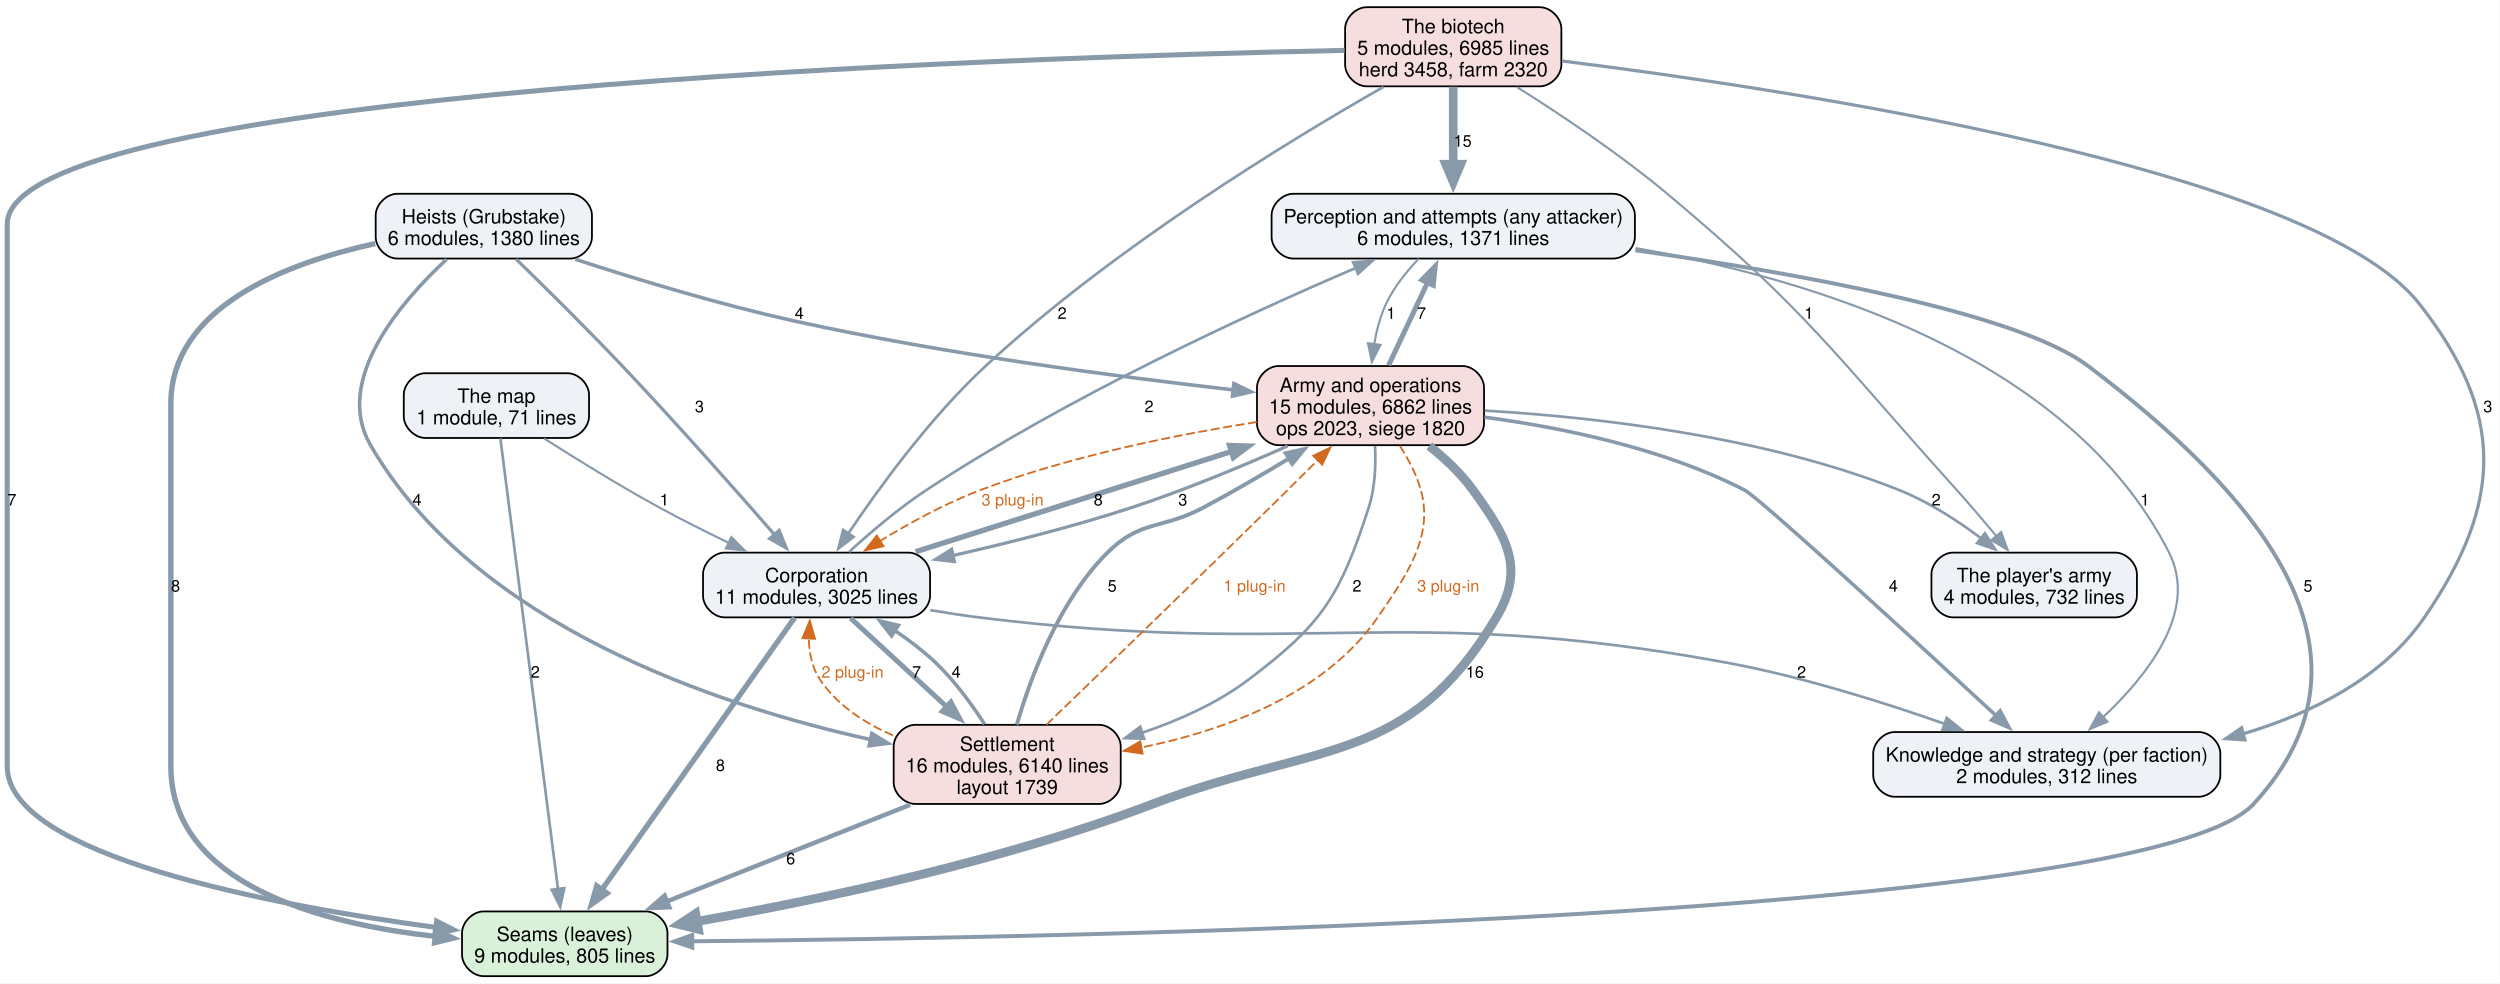
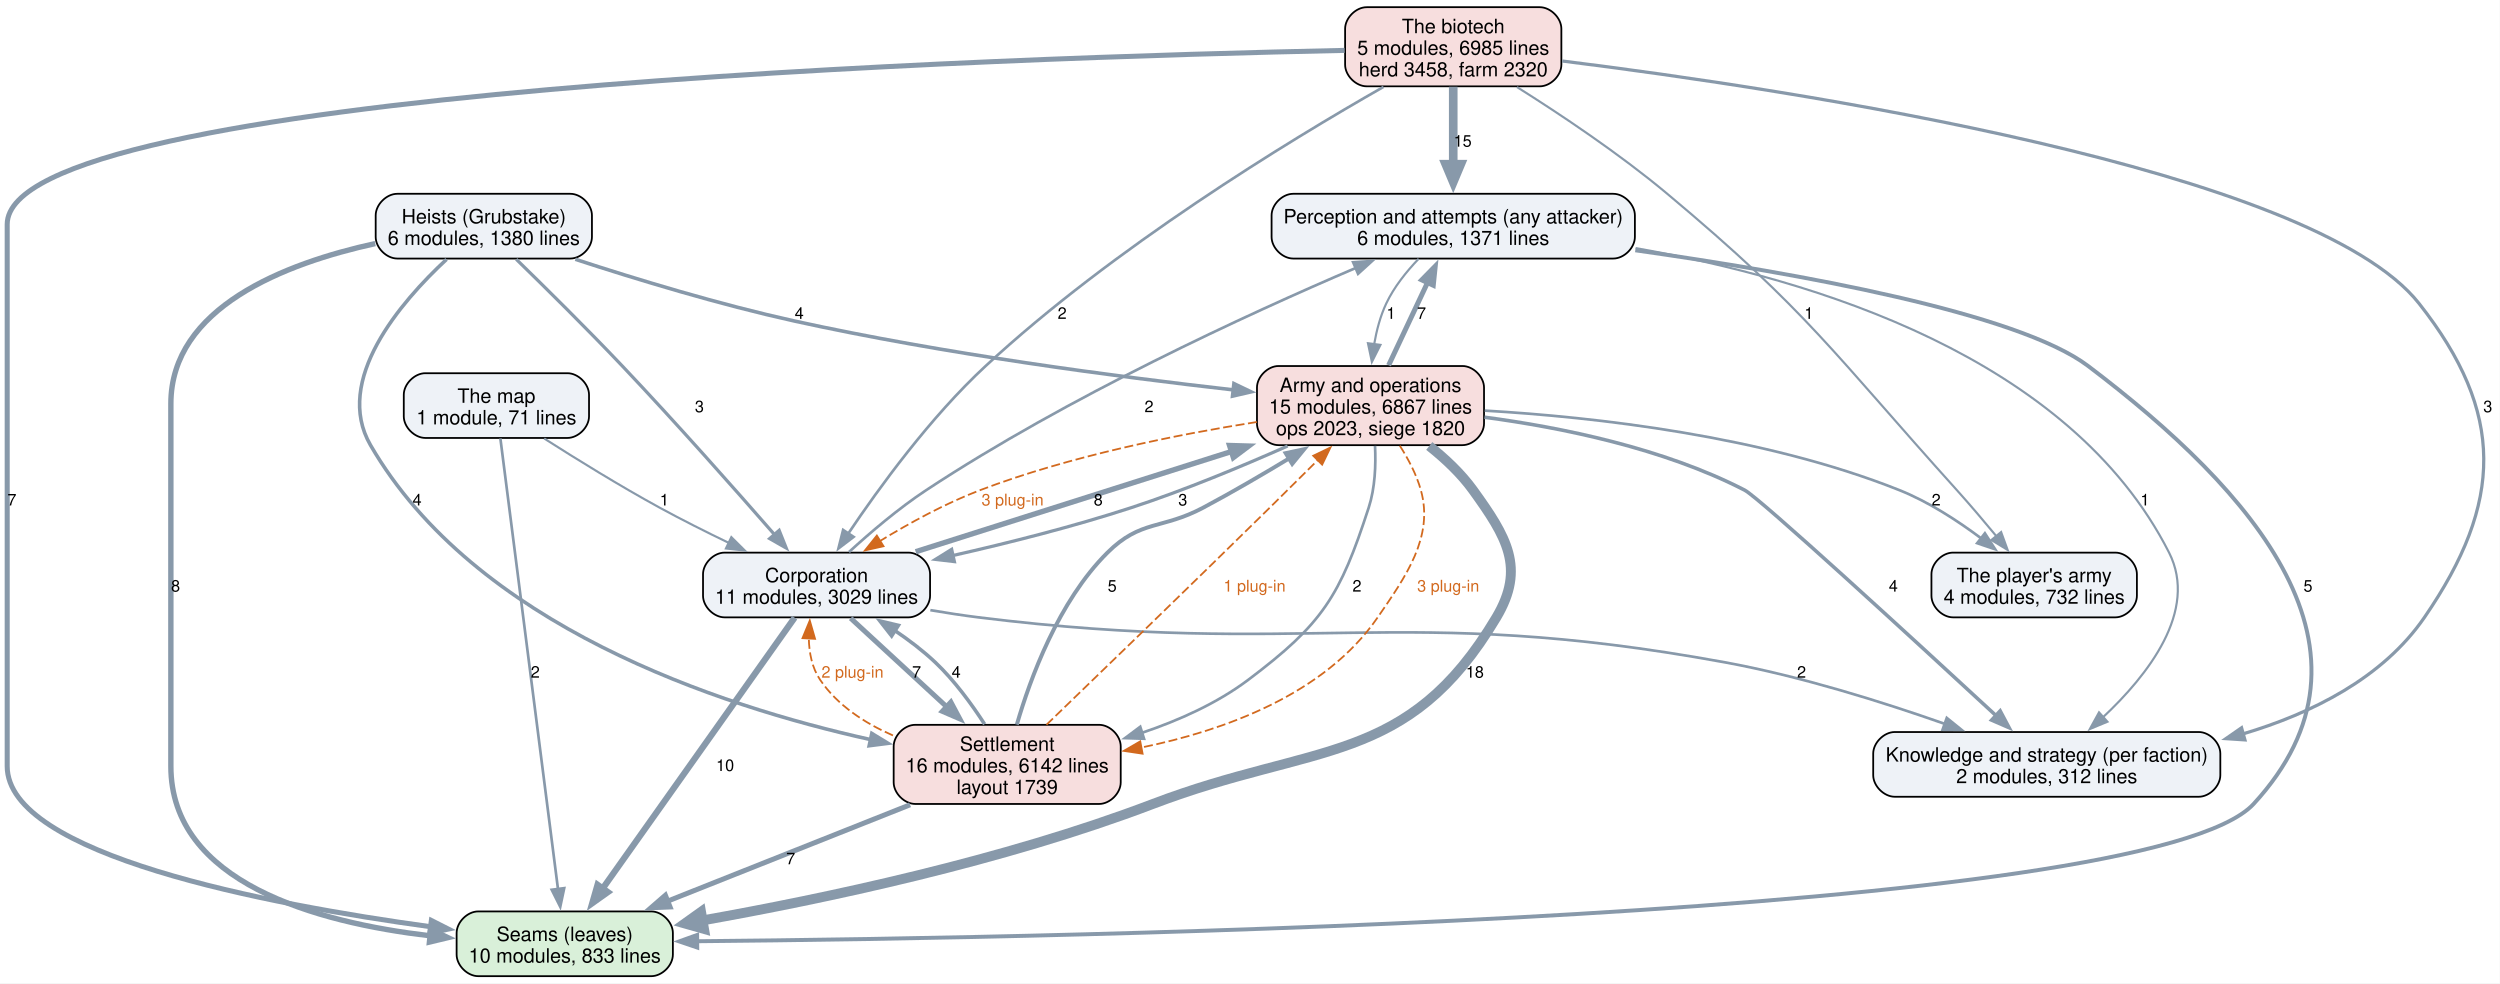
<svg xmlns="http://www.w3.org/2000/svg" width="1390pt" height="547pt" viewBox="0.00 0.00 1390.00 547.00">
  <g id="graph0" class="graph" transform="scale(1 1) rotate(0) translate(4 542.75)">
    <polygon fill="white" stroke="none" points="-4,4 -4,-542.75 1385.84,-542.75 1385.84,4 -4,4" />
    <g id="node1" class="node">
-       <path fill="#d9f0d9" stroke="black" d="M355.12,-36C355.12,-36 264.88,-36 264.88,-36 258.88,-36 252.88,-30 252.88,-24 252.88,-24 252.88,-12 252.88,-12 252.88,-6 258.88,0 264.88,0 264.88,0 355.12,0 355.12,0 361.12,0 367.12,-6 367.12,-12 367.12,-12 367.12,-24 367.12,-24 367.12,-30 361.12,-36 355.12,-36" />
+       <path fill="#d9f0d9" stroke="black" d="M358.12,-36C358.12,-36 261.88,-36 261.88,-36 255.88,-36 249.88,-30 249.88,-24 249.88,-24 249.88,-12 249.88,-12 249.88,-6 255.88,0 261.88,0 261.88,0 358.12,0 358.12,0 364.12,0 370.12,-6 370.12,-12 370.12,-12 370.12,-24 370.12,-24 370.12,-30 364.12,-36 358.12,-36" />
      <text xml:space="preserve" text-anchor="middle" x="310" y="-19.55" font-family="Helvetica,sans-Serif" font-size="11.00">Seams (leaves)</text>
-       <text xml:space="preserve" text-anchor="middle" x="310" y="-7.55" font-family="Helvetica,sans-Serif" font-size="11.00">9 modules, 805 lines</text>
+       <text xml:space="preserve" text-anchor="middle" x="310" y="-7.55" font-family="Helvetica,sans-Serif" font-size="11.00">10 modules, 833 lines</text>
    </g>
    <g id="node2" class="node">
      <path fill="#eef2f7" stroke="black" d="M893,-435C893,-435 715,-435 715,-435 709,-435 703,-429 703,-423 703,-423 703,-411 703,-411 703,-405 709,-399 715,-399 715,-399 893,-399 893,-399 899,-399 905,-405 905,-411 905,-411 905,-423 905,-423 905,-429 899,-435 893,-435" />
      <text xml:space="preserve" text-anchor="middle" x="804" y="-418.55" font-family="Helvetica,sans-Serif" font-size="11.00">Perception and attempts (any attacker)</text>
      <text xml:space="preserve" text-anchor="middle" x="804" y="-406.55" font-family="Helvetica,sans-Serif" font-size="11.00">6 modules, 1371 lines</text>
    </g>
    <g id="edge18" class="edge">
-       <path fill="none" stroke="#8899aa" stroke-width="2.2" d="M905.22,-403.59C995.05,-390.88 1117.93,-368.82 1157,-339.25 1249.25,-269.44 1327.4,-180.82 1249,-95.75 1190.46,-32.23 589.2,-21.28 380.72,-19.39" />
-       <polygon fill="#8899aa" stroke="#8899aa" stroke-width="2.2" points="380.92,-15.89 370.89,-19.31 380.86,-22.89 380.92,-15.89" />
+       <path fill="none" stroke="#8899aa" stroke-width="2.2" d="M905.22,-403.59C995.05,-390.88 1117.93,-368.82 1157,-339.25 1249.25,-269.44 1327.4,-180.82 1249,-95.75 1190.7,-32.5 594.16,-21.37 383.33,-19.42" />
+       <polygon fill="#8899aa" stroke="#8899aa" stroke-width="2.2" points="383.66,-15.92 373.63,-19.33 383.6,-22.92 383.66,-15.92" />
      <text xml:space="preserve" text-anchor="middle" x="1279.24" y="-213.82" font-family="Helvetica,sans-Serif" font-size="9.00">5</text>
    </g>
    <g id="node3" class="node">
      <path fill="#eef2f7" stroke="black" d="M1218.5,-135.75C1218.5,-135.75 1049.5,-135.75 1049.5,-135.75 1043.5,-135.75 1037.5,-129.75 1037.5,-123.75 1037.5,-123.75 1037.5,-111.75 1037.5,-111.75 1037.5,-105.75 1043.5,-99.75 1049.5,-99.75 1049.5,-99.75 1218.5,-99.75 1218.5,-99.75 1224.5,-99.75 1230.5,-105.75 1230.5,-111.75 1230.5,-111.75 1230.5,-123.75 1230.5,-123.75 1230.5,-129.75 1224.5,-135.75 1218.5,-135.75" />
      <text xml:space="preserve" text-anchor="middle" x="1134" y="-119.3" font-family="Helvetica,sans-Serif" font-size="11.00">Knowledge and strategy (per faction)</text>
      <text xml:space="preserve" text-anchor="middle" x="1134" y="-107.3" font-family="Helvetica,sans-Serif" font-size="11.00">2 modules, 312 lines</text>
    </g>
    <g id="edge17" class="edge">
      <path fill="none" stroke="#8899aa" stroke-width="1.2" d="M905.39,-404.81C1004.03,-387.62 1146.85,-344.28 1202,-235.5 1218.41,-203.12 1190.13,-167.23 1165.2,-143.9" />
      <polygon fill="#8899aa" stroke="#8899aa" stroke-width="1.2" points="1167.73,-141.47 1157.95,-137.41 1163.06,-146.68 1167.73,-141.47" />
      <text xml:space="preserve" text-anchor="middle" x="1188.59" y="-261.7" font-family="Helvetica,sans-Serif" font-size="9.00">1</text>
    </g>
    <g id="node6" class="node">
      <path fill="#f7dede" stroke="black" d="M809.12,-339.25C809.12,-339.25 706.88,-339.25 706.88,-339.25 700.88,-339.25 694.88,-333.25 694.88,-327.25 694.88,-327.25 694.88,-307.25 694.88,-307.25 694.88,-301.25 700.88,-295.25 706.88,-295.25 706.88,-295.25 809.12,-295.25 809.12,-295.25 815.12,-295.25 821.12,-301.25 821.12,-307.25 821.12,-307.25 821.12,-327.25 821.12,-327.25 821.12,-333.25 815.12,-339.25 809.12,-339.25" />
      <text xml:space="preserve" text-anchor="middle" x="758" y="-324.8" font-family="Helvetica,sans-Serif" font-size="11.00">Army and operations</text>
-       <text xml:space="preserve" text-anchor="middle" x="758" y="-312.8" font-family="Helvetica,sans-Serif" font-size="11.00">15 modules, 6862 lines</text>
+       <text xml:space="preserve" text-anchor="middle" x="758" y="-312.8" font-family="Helvetica,sans-Serif" font-size="11.00">15 modules, 6867 lines</text>
      <text xml:space="preserve" text-anchor="middle" x="758" y="-300.8" font-family="Helvetica,sans-Serif" font-size="11.00">ops 2023, siege 1820</text>
    </g>
    <g id="edge16" class="edge">
      <path fill="none" stroke="#8899aa" stroke-width="1.2" d="M784.77,-398.86C778.03,-391.82 771.07,-383.17 766.75,-374 763.46,-367.02 761.37,-359.06 760.04,-351.38" />
      <polygon fill="#8899aa" stroke="#8899aa" stroke-width="1.2" points="763.52,-351 758.77,-341.53 756.58,-351.9 763.52,-351" />
      <text xml:space="preserve" text-anchor="middle" x="769.38" y="-365.45" font-family="Helvetica,sans-Serif" font-size="9.00">1</text>
    </g>
    <g id="node4" class="node">
      <path fill="#eef2f7" stroke="black" d="M501.12,-235.5C501.12,-235.5 398.88,-235.5 398.88,-235.5 392.88,-235.5 386.88,-229.5 386.88,-223.5 386.88,-223.5 386.88,-211.5 386.88,-211.5 386.88,-205.5 392.88,-199.5 398.88,-199.5 398.88,-199.5 501.12,-199.5 501.12,-199.5 507.12,-199.5 513.12,-205.5 513.12,-211.5 513.12,-211.5 513.12,-223.5 513.12,-223.5 513.12,-229.5 507.12,-235.5 501.12,-235.5" />
      <text xml:space="preserve" text-anchor="middle" x="450" y="-219.05" font-family="Helvetica,sans-Serif" font-size="11.00">Corporation</text>
-       <text xml:space="preserve" text-anchor="middle" x="450" y="-207.05" font-family="Helvetica,sans-Serif" font-size="11.00">11 modules, 3025 lines</text>
+       <text xml:space="preserve" text-anchor="middle" x="450" y="-207.05" font-family="Helvetica,sans-Serif" font-size="11.00">11 modules, 3029 lines</text>
    </g>
    <g id="edge10" class="edge">
-       <path fill="none" stroke="#8899aa" stroke-width="3" d="M437.82,-199.32C413.83,-165.47 360.2,-89.82 330.61,-48.07" />
-       <polygon fill="#8899aa" stroke="#8899aa" stroke-width="3" points="333.52,-46.12 324.88,-39.99 327.8,-50.17 333.52,-46.12" />
-       <text xml:space="preserve" text-anchor="middle" x="396.54" y="-114.08" font-family="Helvetica,sans-Serif" font-size="9.00">8</text>
+       <path fill="none" stroke="#8899aa" stroke-width="3.5" d="M437.82,-199.32C413.93,-165.61 360.67,-90.47 330.99,-48.61" />
+       <polygon fill="#8899aa" stroke="#8899aa" stroke-width="3.5" points="333.95,-46.74 325.31,-40.6 328.24,-50.79 333.95,-46.74" />
+       <text xml:space="preserve" text-anchor="middle" x="399.17" y="-114.08" font-family="Helvetica,sans-Serif" font-size="9.00">10</text>
    </g>
    <g id="edge9" class="edge">
      <path fill="none" stroke="#8899aa" stroke-width="1.5" d="M468.03,-235.82C479.71,-246.52 495.58,-260.09 511,-270.25 589.67,-322.08 689.35,-367.91 749.82,-393.78" />
      <polygon fill="#8899aa" stroke="#8899aa" stroke-width="1.5" points="748.34,-396.95 758.92,-397.64 751.08,-390.51 748.34,-396.95" />
      <text xml:space="preserve" text-anchor="middle" x="634.85" y="-313.57" font-family="Helvetica,sans-Serif" font-size="9.00">2</text>
    </g>
    <g id="edge8" class="edge">
      <path fill="none" stroke="#8899aa" stroke-width="1.5" d="M513.27,-203.51C522.22,-201.98 531.32,-200.58 540,-199.5 723.37,-176.75 773.24,-207.77 955,-174.5 996.85,-166.84 1042.64,-152.46 1077.42,-140.23" />
      <polygon fill="#8899aa" stroke="#8899aa" stroke-width="1.5" points="1078.4,-143.6 1086.64,-136.94 1076.05,-137.01 1078.4,-143.6" />
      <text xml:space="preserve" text-anchor="middle" x="997.67" y="-165.95" font-family="Helvetica,sans-Serif" font-size="9.00">2</text>
    </g>
    <g id="node5" class="node">
      <path fill="#f7dede" stroke="black" d="M607.12,-139.75C607.12,-139.75 504.88,-139.75 504.88,-139.75 498.88,-139.75 492.88,-133.75 492.88,-127.75 492.88,-127.75 492.88,-107.75 492.88,-107.75 492.88,-101.75 498.88,-95.75 504.88,-95.75 504.88,-95.75 607.12,-95.75 607.12,-95.75 613.12,-95.75 619.12,-101.75 619.12,-107.75 619.12,-107.75 619.12,-127.75 619.12,-127.75 619.12,-133.75 613.12,-139.75 607.12,-139.75" />
      <text xml:space="preserve" text-anchor="middle" x="556" y="-125.3" font-family="Helvetica,sans-Serif" font-size="11.00">Settlement</text>
-       <text xml:space="preserve" text-anchor="middle" x="556" y="-113.3" font-family="Helvetica,sans-Serif" font-size="11.00">16 modules, 6140 lines</text>
+       <text xml:space="preserve" text-anchor="middle" x="556" y="-113.3" font-family="Helvetica,sans-Serif" font-size="11.00">16 modules, 6142 lines</text>
      <text xml:space="preserve" text-anchor="middle" x="556" y="-101.3" font-family="Helvetica,sans-Serif" font-size="11.00">layout 1739</text>
    </g>
    <g id="edge11" class="edge">
      <path fill="none" stroke="#8899aa" stroke-width="2.8" d="M468.95,-199.02C483.75,-185.38 504.68,-166.08 522.31,-149.82" />
      <polygon fill="#8899aa" stroke="#8899aa" stroke-width="2.8" points="524.68,-152.39 529.66,-143.04 519.94,-147.25 524.68,-152.39" />
      <text xml:space="preserve" text-anchor="middle" x="505.62" y="-165.95" font-family="Helvetica,sans-Serif" font-size="9.00">7</text>
    </g>
    <g id="edge7" class="edge">
      <path fill="none" stroke="#8899aa" stroke-width="3" d="M505.11,-235.99C554.03,-251.52 626.02,-274.36 680.7,-291.72" />
      <polygon fill="#8899aa" stroke="#8899aa" stroke-width="3" points="679.64,-295.05 690.23,-294.74 681.76,-288.38 679.64,-295.05" />
      <text xml:space="preserve" text-anchor="middle" x="606.62" y="-261.7" font-family="Helvetica,sans-Serif" font-size="9.00">8</text>
    </g>
    <g id="edge21" class="edge">
-       <path fill="none" stroke="#8899aa" stroke-width="2.5" d="M502.01,-95.3C461.94,-79.37 407.42,-57.71 366.71,-41.53" />
-       <polygon fill="#8899aa" stroke="#8899aa" stroke-width="2.5" points="368.12,-38.33 357.53,-37.89 365.53,-44.83 368.12,-38.33" />
-       <text xml:space="preserve" text-anchor="middle" x="435.62" y="-62.2" font-family="Helvetica,sans-Serif" font-size="9.00">6</text>
+       <path fill="none" stroke="#8899aa" stroke-width="2.8" d="M502.01,-95.3C462.11,-79.44 407.89,-57.9 367.24,-41.74" />
+       <polygon fill="#8899aa" stroke="#8899aa" stroke-width="2.8" points="368.54,-38.49 357.95,-38.05 365.95,-45 368.54,-38.49" />
+       <text xml:space="preserve" text-anchor="middle" x="435.62" y="-62.2" font-family="Helvetica,sans-Serif" font-size="9.00">7</text>
    </g>
    <g id="edge20" class="edge">
      <path fill="none" stroke="#8899aa" stroke-width="2" d="M543.45,-140.1C536.29,-151.17 526.64,-164.43 516,-174.5 509.22,-180.92 501.32,-186.92 493.39,-192.26" />
      <polygon fill="#8899aa" stroke="#8899aa" stroke-width="2" points="491.75,-189.15 485.21,-197.49 495.52,-195.05 491.75,-189.15" />
      <text xml:space="preserve" text-anchor="middle" x="527.64" y="-165.95" font-family="Helvetica,sans-Serif" font-size="9.00">4</text>
    </g>
    <g id="edge32" class="edge">
      <path fill="none" stroke="#d2691e" stroke-dasharray="5,2" d="M492.48,-133.84C476.75,-140.68 461.65,-150.54 452,-164.75 447.45,-171.45 445.86,-179.83 445.7,-187.89" />
      <polygon fill="#d2691e" stroke="#d2691e" points="442.19,-187.93 446.24,-197.72 449.18,-187.55 442.19,-187.93" />
      <text xml:space="preserve" text-anchor="middle" x="470" y="-165.95" font-family="Helvetica,sans-Serif" font-size="9.00" fill="#d2691e">2 plug-in</text>
    </g>
    <g id="edge19" class="edge">
      <path fill="none" stroke="#8899aa" stroke-width="2.2" d="M561.35,-139.86C568.78,-165.43 584.5,-208.43 611.75,-235.5 630.3,-253.93 641.92,-248.21 665,-260.5 680.89,-268.96 697.88,-278.88 712.94,-287.99" />
      <polygon fill="#8899aa" stroke="#8899aa" stroke-width="2.2" points="710.83,-290.8 721.18,-293.02 714.47,-284.82 710.83,-290.8" />
      <text xml:space="preserve" text-anchor="middle" x="614.38" y="-213.82" font-family="Helvetica,sans-Serif" font-size="9.00">5</text>
    </g>
    <g id="edge31" class="edge">
      <path fill="none" stroke="#d2691e" stroke-dasharray="5,2" d="M577.85,-139.8C606.47,-167.41 658.16,-217.4 702,-260.5 710.75,-269.1 720.22,-278.49 728.84,-287.08" />
      <polygon fill="#d2691e" stroke="#d2691e" points="726.16,-289.36 735.72,-293.94 731.11,-284.4 726.16,-289.36" />
      <text xml:space="preserve" text-anchor="middle" x="693.53" y="-213.82" font-family="Helvetica,sans-Serif" font-size="9.00" fill="#d2691e">1 plug-in</text>
    </g>
    <g id="edge4" class="edge">
-       <path fill="none" stroke="#8899aa" stroke-width="5" d="M790.67,-294.78C799.47,-287.79 808.38,-279.43 815,-270.25 833.7,-244.32 844.34,-226.98 828,-199.5 778.61,-116.47 727.27,-130.15 637,-95.75 552.68,-63.62 450.82,-42.29 383.43,-30.44" />
-       <polygon fill="#8899aa" stroke="#8899aa" stroke-width="5" points="384.24,-26.14 373.64,-28.76 382.76,-34.77 384.24,-26.14" />
-       <text xml:space="preserve" text-anchor="middle" x="816.02" y="-165.95" font-family="Helvetica,sans-Serif" font-size="9.00">16</text>
+       <path fill="none" stroke="#8899aa" stroke-width="5.5" d="M790.67,-294.78C799.47,-287.79 808.38,-279.43 815,-270.25 833.7,-244.32 844.34,-226.98 828,-199.5 778.61,-116.47 727.27,-130.15 637,-95.75 553.94,-64.1 453.86,-42.93 386.47,-30.98" />
+       <polygon fill="#8899aa" stroke="#8899aa" stroke-width="5.5" points="387.42,-26.26 376.75,-29.29 385.78,-35.74 387.42,-26.26" />
+       <text xml:space="preserve" text-anchor="middle" x="816.02" y="-165.95" font-family="Helvetica,sans-Serif" font-size="9.00">18</text>
    </g>
    <g id="edge3" class="edge">
      <path fill="none" stroke="#8899aa" stroke-width="2.8" d="M768.08,-339.67C774.44,-353.18 782.75,-370.85 789.78,-385.78" />
      <polygon fill="#8899aa" stroke="#8899aa" stroke-width="2.8" points="786.55,-387.13 793.97,-394.69 792.88,-384.15 786.55,-387.13" />
      <text xml:space="preserve" text-anchor="middle" x="786.38" y="-365.45" font-family="Helvetica,sans-Serif" font-size="9.00">7</text>
    </g>
    <g id="edge2" class="edge">
      <path fill="none" stroke="#8899aa" stroke-width="2" d="M821.38,-310.78C864.14,-305.08 920.79,-293.54 966,-270.25 974.17,-266.04 1060.28,-186.93 1105.93,-144.74" />
      <polygon fill="#8899aa" stroke="#8899aa" stroke-width="2" points="1108.09,-147.51 1113.06,-138.15 1103.34,-142.37 1108.09,-147.51" />
      <text xml:space="preserve" text-anchor="middle" x="1048.69" y="-213.82" font-family="Helvetica,sans-Serif" font-size="9.00">4</text>
    </g>
    <g id="edge1" class="edge">
      <path fill="none" stroke="#8899aa" stroke-width="1.8" d="M711.92,-294.77C686.63,-283.54 654.51,-270.15 625,-260.5 592.89,-249.99 556.67,-240.87 525.56,-233.83" />
      <polygon fill="#8899aa" stroke="#8899aa" stroke-width="1.8" points="526.64,-230.49 516.12,-231.73 525.12,-237.32 526.64,-230.49" />
      <text xml:space="preserve" text-anchor="middle" x="653.64" y="-261.7" font-family="Helvetica,sans-Serif" font-size="9.00">3</text>
    </g>
    <g id="edge29" class="edge">
      <path fill="none" stroke="#d2691e" stroke-dasharray="5,2" d="M694.81,-308.12C650.72,-301.18 591.04,-289.26 541,-270.25 521.72,-262.93 501.66,-251.93 485.29,-241.96" />
      <polygon fill="#d2691e" stroke="#d2691e" points="487.24,-239.05 476.9,-236.72 483.53,-244.98 487.24,-239.05" />
      <text xml:space="preserve" text-anchor="middle" x="559" y="-261.7" font-family="Helvetica,sans-Serif" font-size="9.00" fill="#d2691e">3 plug-in</text>
    </g>
    <g id="edge5" class="edge">
      <path fill="none" stroke="#8899aa" stroke-width="1.5" d="M760.51,-294.85C761.03,-284.27 760.56,-271.46 757,-260.5 740.95,-211.1 731.49,-196 690,-164.75 672.67,-151.7 651.38,-142.18 630.92,-135.31" />
      <polygon fill="#8899aa" stroke="#8899aa" stroke-width="1.5" points="632.09,-132.01 621.5,-132.35 629.98,-138.69 632.09,-132.01" />
      <text xml:space="preserve" text-anchor="middle" x="750.48" y="-213.82" font-family="Helvetica,sans-Serif" font-size="9.00">2</text>
    </g>
    <g id="edge30" class="edge">
      <path fill="none" stroke="#d2691e" stroke-dasharray="5,2" d="M774.3,-294.93C779.03,-287.52 783.58,-278.89 786,-270.25 793.31,-244.18 777.56,-222.13 762,-199.5 732.54,-156.66 676.65,-136.55 630.52,-127.11" />
      <polygon fill="#d2691e" stroke="#d2691e" points="631.29,-123.69 620.81,-125.26 629.98,-130.57 631.29,-123.69" />
      <text xml:space="preserve" text-anchor="middle" x="801.22" y="-213.82" font-family="Helvetica,sans-Serif" font-size="9.00" fill="#d2691e">3 plug-in</text>
    </g>
    <g id="node10" class="node">
      <path fill="#eef2f7" stroke="black" d="M1172.12,-235.5C1172.12,-235.5 1081.88,-235.5 1081.88,-235.5 1075.88,-235.5 1069.88,-229.5 1069.88,-223.5 1069.88,-223.5 1069.88,-211.5 1069.88,-211.5 1069.88,-205.5 1075.88,-199.5 1081.88,-199.5 1081.88,-199.5 1172.12,-199.5 1172.12,-199.5 1178.12,-199.5 1184.12,-205.5 1184.12,-211.5 1184.12,-211.5 1184.12,-223.5 1184.12,-223.5 1184.12,-229.5 1178.12,-235.5 1172.12,-235.5" />
      <text xml:space="preserve" text-anchor="middle" x="1127" y="-219.05" font-family="Helvetica,sans-Serif" font-size="11.00">The player's army</text>
      <text xml:space="preserve" text-anchor="middle" x="1127" y="-207.05" font-family="Helvetica,sans-Serif" font-size="11.00">4 modules, 732 lines</text>
    </g>
    <g id="edge6" class="edge">
      <path fill="none" stroke="#8899aa" stroke-width="1.5" d="M821.52,-314.45C882.56,-310.86 976.42,-300.4 1052,-270.25 1068.28,-263.76 1084.51,-253.19 1097.69,-243.3" />
      <polygon fill="#8899aa" stroke="#8899aa" stroke-width="1.5" points="1099.6,-246.25 1105.33,-237.34 1095.29,-240.73 1099.6,-246.25" />
      <text xml:space="preserve" text-anchor="middle" x="1072.51" y="-261.7" font-family="Helvetica,sans-Serif" font-size="9.00">2</text>
    </g>
    <g id="node7" class="node">
      <path fill="#eef2f7" stroke="black" d="M313.12,-435C313.12,-435 216.88,-435 216.88,-435 210.88,-435 204.88,-429 204.88,-423 204.88,-423 204.88,-411 204.88,-411 204.88,-405 210.88,-399 216.88,-399 216.88,-399 313.12,-399 313.12,-399 319.12,-399 325.12,-405 325.12,-411 325.12,-411 325.12,-423 325.12,-423 325.12,-429 319.12,-435 313.12,-435" />
      <text xml:space="preserve" text-anchor="middle" x="265" y="-418.55" font-family="Helvetica,sans-Serif" font-size="11.00">Heists (Grubstake)</text>
      <text xml:space="preserve" text-anchor="middle" x="265" y="-406.55" font-family="Helvetica,sans-Serif" font-size="11.00">6 modules, 1380 lines</text>
    </g>
    <g id="edge14" class="edge">
-       <path fill="none" stroke="#8899aa" stroke-width="3" d="M204.63,-407.33C154.38,-396.3 91,-371.78 91,-318.25 91,-318.25 91,-318.25 91,-116.75 91,-50.95 174.47,-29.14 238.35,-22.08" />
-       <polygon fill="#8899aa" stroke="#8899aa" stroke-width="3" points="238.32,-25.6 247.94,-21.15 237.65,-18.63 238.32,-25.6" />
+       <path fill="none" stroke="#8899aa" stroke-width="3" d="M204.63,-407.33C154.38,-396.3 91,-371.78 91,-318.25 91,-318.25 91,-318.25 91,-116.75 91,-52.05 171.69,-29.88 235.12,-22.45" />
+       <polygon fill="#8899aa" stroke="#8899aa" stroke-width="3" points="235.47,-25.93 245.06,-21.43 234.76,-18.97 235.47,-25.93" />
      <text xml:space="preserve" text-anchor="middle" x="93.62" y="-213.82" font-family="Helvetica,sans-Serif" font-size="9.00">8</text>
    </g>
    <g id="edge13" class="edge">
      <path fill="none" stroke="#8899aa" stroke-width="1.8" d="M283.03,-398.6C298.82,-383.23 322.27,-360.08 342,-339.25 371.92,-307.67 405.12,-270.16 426.7,-245.43" />
      <polygon fill="#8899aa" stroke="#8899aa" stroke-width="1.8" points="429.21,-247.87 433.14,-238.03 423.93,-243.28 429.21,-247.87" />
      <text xml:space="preserve" text-anchor="middle" x="384.87" y="-313.57" font-family="Helvetica,sans-Serif" font-size="9.00">3</text>
    </g>
    <g id="edge15" class="edge">
      <path fill="none" stroke="#8899aa" stroke-width="2" d="M244.28,-398.54C218.74,-374.83 181.14,-331.26 202,-295.25 259.94,-195.25 394.68,-150.45 480.22,-131.49" />
      <polygon fill="#8899aa" stroke="#8899aa" stroke-width="2" points="480.71,-134.97 489.76,-129.46 479.25,-128.12 480.71,-134.97" />
      <text xml:space="preserve" text-anchor="middle" x="227.92" y="-261.7" font-family="Helvetica,sans-Serif" font-size="9.00">4</text>
    </g>
    <g id="edge12" class="edge">
      <path fill="none" stroke="#8899aa" stroke-width="2" d="M315.88,-398.59C350.01,-387.44 396.17,-373.41 437.75,-364.25 520.42,-346.04 616.74,-333.33 681.99,-325.95" />
      <polygon fill="#8899aa" stroke="#8899aa" stroke-width="2" points="682.05,-329.47 691.6,-324.88 681.28,-322.51 682.05,-329.47" />
      <text xml:space="preserve" text-anchor="middle" x="440.38" y="-365.45" font-family="Helvetica,sans-Serif" font-size="9.00">4</text>
    </g>
    <g id="node8" class="node">
      <path fill="#f7dede" stroke="black" d="M852.12,-538.75C852.12,-538.75 755.88,-538.75 755.88,-538.75 749.88,-538.75 743.88,-532.75 743.88,-526.75 743.88,-526.75 743.88,-506.75 743.88,-506.75 743.88,-500.75 749.88,-494.75 755.88,-494.75 755.88,-494.75 852.12,-494.75 852.12,-494.75 858.12,-494.75 864.12,-500.75 864.12,-506.75 864.12,-506.75 864.12,-526.75 864.12,-526.75 864.12,-532.75 858.12,-538.75 852.12,-538.75" />
      <text xml:space="preserve" text-anchor="middle" x="804" y="-524.3" font-family="Helvetica,sans-Serif" font-size="11.00">The biotech</text>
      <text xml:space="preserve" text-anchor="middle" x="804" y="-512.3" font-family="Helvetica,sans-Serif" font-size="11.00">5 modules, 6985 lines</text>
      <text xml:space="preserve" text-anchor="middle" x="804" y="-500.3" font-family="Helvetica,sans-Serif" font-size="11.00">herd 3458, farm 2320</text>
    </g>
    <g id="edge25" class="edge">
-       <path fill="none" stroke="#8899aa" stroke-width="2.8" d="M743.57,-514.74C556.59,-510.82 0,-492.88 0,-418 0,-418 0,-418 0,-116.75 0,-67.02 146.96,-39.43 238.51,-27.07" />
-       <polygon fill="#8899aa" stroke="#8899aa" stroke-width="2.8" points="238.75,-30.57 248.22,-25.8 237.85,-23.62 238.75,-30.57" />
+       <path fill="none" stroke="#8899aa" stroke-width="2.8" d="M743.57,-514.74C556.59,-510.82 0,-492.88 0,-418 0,-418 0,-418 0,-116.75 0,-67.55 143.81,-40.03 235.53,-27.47" />
+       <polygon fill="#8899aa" stroke="#8899aa" stroke-width="2.8" points="235.84,-30.96 245.29,-26.18 234.92,-24.02 235.84,-30.96" />
      <text xml:space="preserve" text-anchor="middle" x="2.62" y="-261.7" font-family="Helvetica,sans-Serif" font-size="9.00">7</text>
    </g>
    <g id="edge24" class="edge">
      <path fill="none" stroke="#8899aa" stroke-width="4.8" d="M804,-494.54C804,-481.93 804,-465.64 804,-451.34" />
      <polygon fill="#8899aa" stroke="#8899aa" stroke-width="4.8" points="808.2,-451.46 804,-441.46 799.8,-451.46 808.2,-451.46" />
      <text xml:space="preserve" text-anchor="middle" x="809.25" y="-461.2" font-family="Helvetica,sans-Serif" font-size="9.00">15</text>
    </g>
    <g id="edge23" class="edge">
      <path fill="none" stroke="#8899aa" stroke-width="1.8" d="M864.62,-508.83C992.27,-492.89 1281.86,-449.08 1341,-374 1389,-313.07 1387.92,-263.44 1344,-199.5 1320.8,-165.73 1281.36,-146.07 1242.87,-134.64" />
      <polygon fill="#8899aa" stroke="#8899aa" stroke-width="1.8" points="1244.18,-131.37 1233.6,-132.07 1242.31,-138.11 1244.18,-131.37" />
      <text xml:space="preserve" text-anchor="middle" x="1379.22" y="-313.57" font-family="Helvetica,sans-Serif" font-size="9.00">3</text>
    </g>
    <g id="edge22" class="edge">
      <path fill="none" stroke="#8899aa" stroke-width="1.5" d="M765.24,-494.45C712.01,-464.13 614.84,-404.87 544,-339.25 513.34,-310.85 484.86,-271.75 467.46,-245.83" />
      <polygon fill="#8899aa" stroke="#8899aa" stroke-width="1.5" points="470.61,-244.24 462.18,-237.82 464.77,-248.1 470.61,-244.24" />
      <text xml:space="preserve" text-anchor="middle" x="586.56" y="-365.45" font-family="Helvetica,sans-Serif" font-size="9.00">2</text>
    </g>
    <g id="edge26" class="edge">
      <path fill="none" stroke="#8899aa" stroke-width="1.2" d="M839.43,-494.35C863.82,-479 896.48,-457.19 923,-435 1001.53,-369.32 1015.45,-346.29 1084,-270.25 1091.39,-262.05 1099.18,-252.86 1106.07,-244.52" />
      <polygon fill="#8899aa" stroke="#8899aa" stroke-width="1.2" points="1108.62,-246.93 1112.24,-236.98 1103.2,-242.5 1108.62,-246.93" />
      <text xml:space="preserve" text-anchor="middle" x="1001.71" y="-365.45" font-family="Helvetica,sans-Serif" font-size="9.00">1</text>
    </g>
    <g id="node9" class="node">
      <path fill="#eef2f7" stroke="black" d="M311.5,-335.25C311.5,-335.25 232.5,-335.25 232.5,-335.25 226.5,-335.25 220.5,-329.25 220.5,-323.25 220.5,-323.25 220.5,-311.25 220.5,-311.25 220.5,-305.25 226.5,-299.25 232.5,-299.25 232.5,-299.25 311.5,-299.25 311.5,-299.25 317.5,-299.25 323.5,-305.25 323.5,-311.25 323.5,-311.25 323.5,-323.25 323.5,-323.25 323.5,-329.25 317.5,-335.25 311.5,-335.25" />
      <text xml:space="preserve" text-anchor="middle" x="272" y="-318.8" font-family="Helvetica,sans-Serif" font-size="11.00">The map</text>
      <text xml:space="preserve" text-anchor="middle" x="272" y="-306.8" font-family="Helvetica,sans-Serif" font-size="11.00">1 module, 71 lines</text>
    </g>
    <g id="edge28" class="edge">
      <path fill="none" stroke="#8899aa" stroke-width="1.5" d="M274.21,-298.98C280.48,-249.94 298.45,-109.37 306.28,-48.12" />
      <polygon fill="#8899aa" stroke="#8899aa" stroke-width="1.5" points="309.7,-48.93 307.5,-38.57 302.76,-48.04 309.7,-48.93" />
      <text xml:space="preserve" text-anchor="middle" x="293.62" y="-165.95" font-family="Helvetica,sans-Serif" font-size="9.00">2</text>
    </g>
    <g id="edge27" class="edge">
      <path fill="none" stroke="#8899aa" stroke-width="1.2" d="M298.58,-298.93C316.45,-287.53 340.68,-272.55 362.75,-260.5 375.08,-253.77 388.67,-246.95 401.37,-240.83" />
      <polygon fill="#8899aa" stroke="#8899aa" stroke-width="1.2" points="402.62,-244.11 410.14,-236.64 399.61,-237.79 402.62,-244.11" />
      <text xml:space="preserve" text-anchor="middle" x="365.38" y="-261.7" font-family="Helvetica,sans-Serif" font-size="9.00">1</text>
    </g>
  </g>
</svg>
